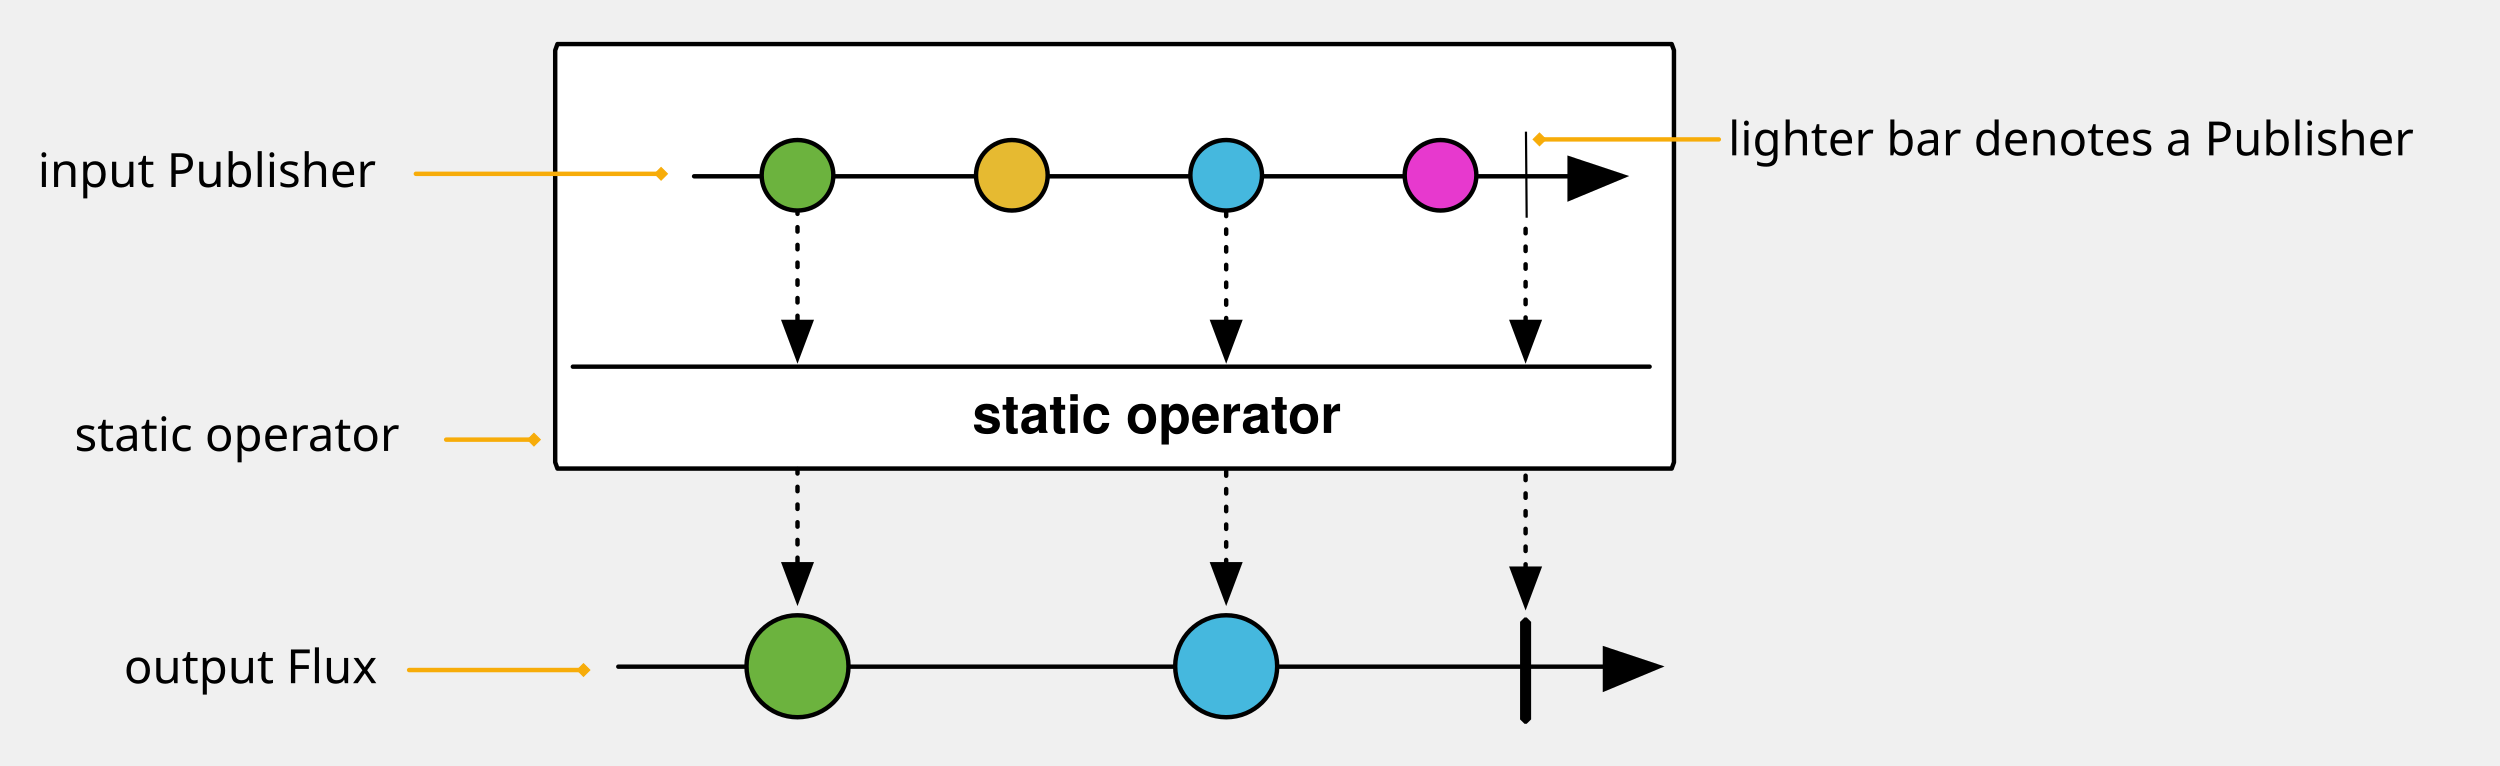
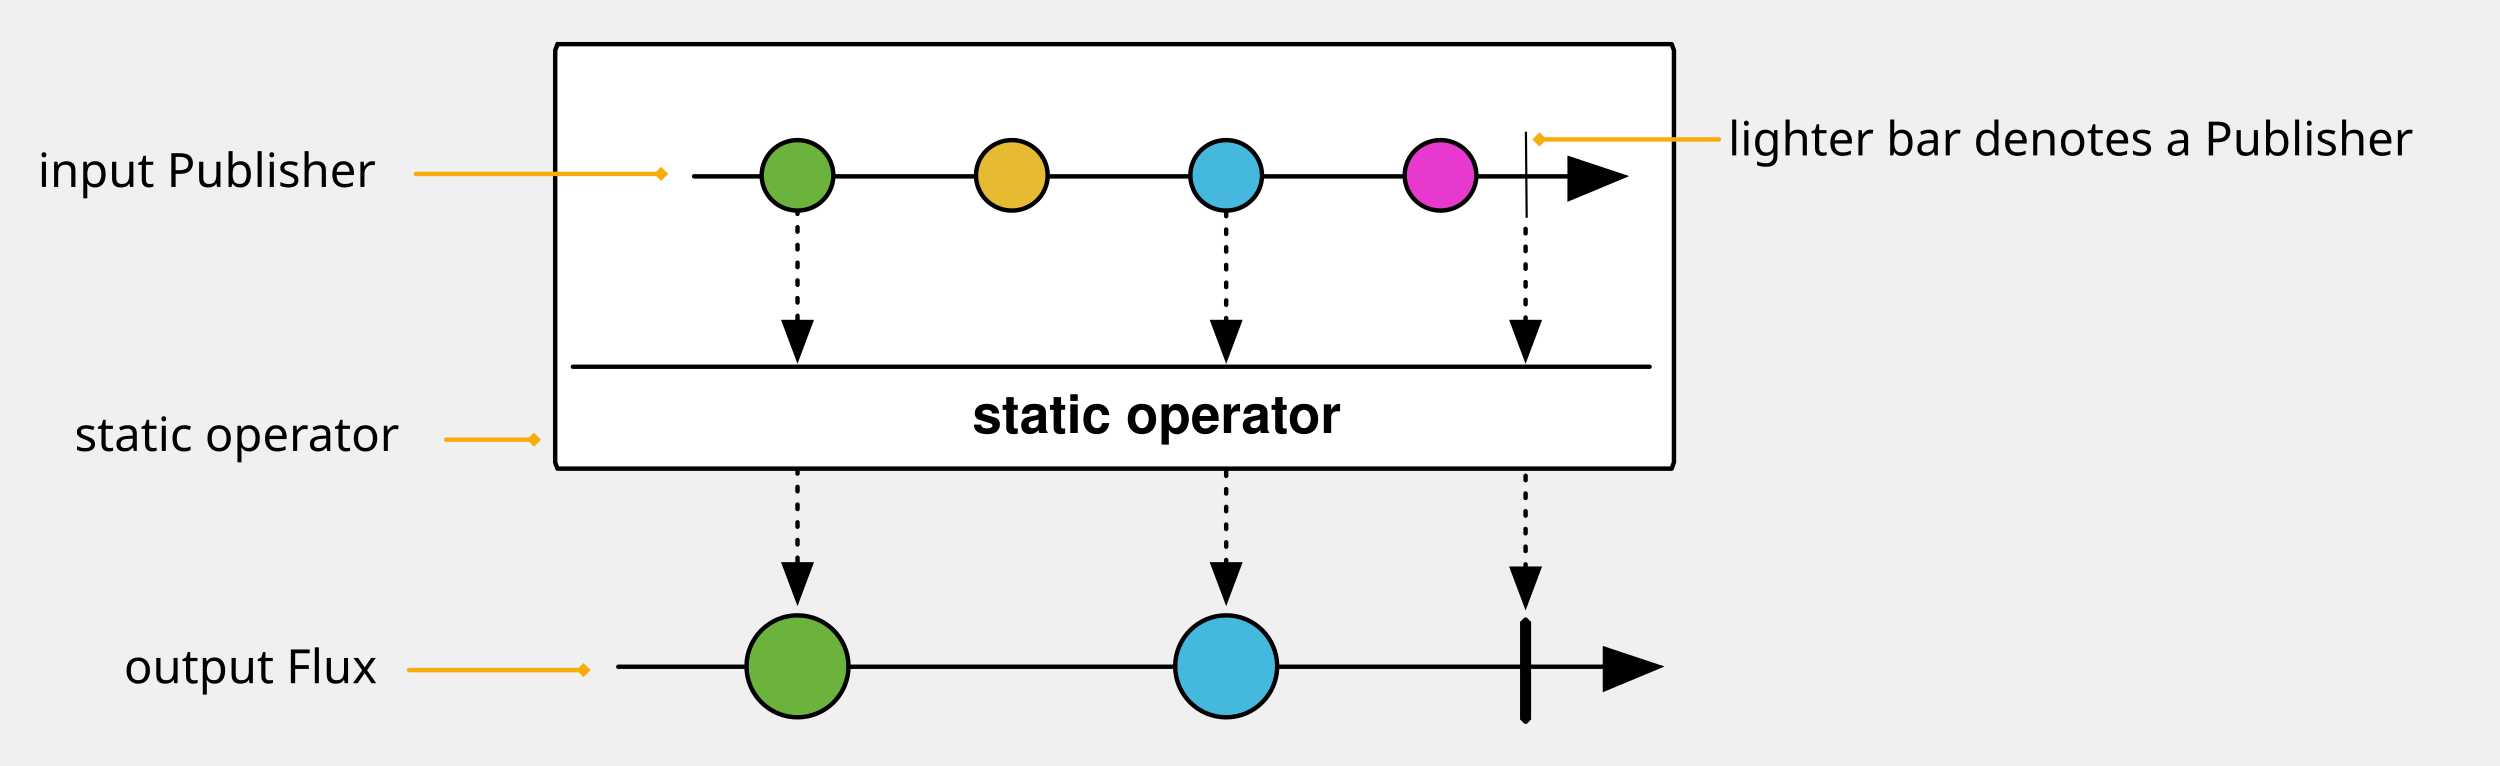
- <svg xmlns="http://www.w3.org/2000/svg" width="298.589mm" height="91.445mm" viewBox="0 0 298.589 91.445" version="1.1" id="svg2993">
+ <svg xmlns="http://www.w3.org/2000/svg" width="1128.53" height="345.62" viewBox="0 0 298.59 91.44" version="1.1" id="svg2993">
  <defs id="defs2987">
-     <marker orient="auto" overflow="visible" markerUnits="strokeWidth" id="FilledArrow_Marker-5" stroke-miterlimit="10" viewBox="-1 -6 14 12" markerWidth="14" markerHeight="12" color="#000000" stroke-linejoin="miter">
+     <marker orient="auto" overflow="visible" markerUnits="strokeWidth" id="FilledArrow_Marker-5" stroke-miterlimit="10" viewBox="-1 -6 14 12" markerWidth="14" markerHeight="12" color="#000" stroke-linejoin="miter">
      <g id="g4-0">
-         <path d="M 12,0 0,-4 v 9 z" id="path2-2" fill="currentColor" stroke="currentColor" stroke-width="1" />
+         <path d="M12 0L0-4v9z" id="path2-2" fill="currentColor" stroke="currentColor" stroke-width="1" />
      </g>
    </marker>
-     <marker orient="auto" overflow="visible" markerUnits="strokeWidth" id="FilledArrow_Marker_2-0" stroke-miterlimit="10" viewBox="-1 -5 11 10" markerWidth="11" markerHeight="10" color="#000000" stroke-linejoin="miter">
+     <marker orient="auto" overflow="visible" markerUnits="strokeWidth" id="FilledArrow_Marker_2-0" stroke-miterlimit="10" viewBox="-1 -5 11 10" markerWidth="11" markerHeight="10" color="#000" stroke-linejoin="miter">
      <g id="g9-3">
-         <path d="M 8,0 0,-3 v 6 z" id="path7-3" fill="currentColor" stroke="currentColor" stroke-width="1" />
+         <path d="M8 0L0-3v6z" id="path7-3" fill="currentColor" stroke="currentColor" stroke-width="1" />
      </g>
    </marker>
-     <marker orient="auto" overflow="visible" markerUnits="strokeWidth" id="marker2921" stroke-miterlimit="10" viewBox="-1 -5 11 10" markerWidth="11" markerHeight="10" color="#000000" stroke-linejoin="miter">
+     <marker orient="auto" overflow="visible" markerUnits="strokeWidth" id="marker2921" stroke-miterlimit="10" viewBox="-1 -5 11 10" markerWidth="11" markerHeight="10" color="#000" stroke-linejoin="miter">
      <g id="g2919">
-         <path d="M 8,0 0,-3 v 6 z" id="path2917" fill="currentColor" stroke="currentColor" stroke-width="1" />
+         <path d="M8 0L0-3v6z" id="path2917" fill="currentColor" stroke="currentColor" stroke-width="1" />
      </g>
    </marker>
-     <marker orient="auto" overflow="visible" markerUnits="strokeWidth" id="marker2927" stroke-miterlimit="10" viewBox="-1 -5 11 10" markerWidth="11" markerHeight="10" color="#000000" stroke-linejoin="miter">
+     <marker orient="auto" overflow="visible" markerUnits="strokeWidth" id="marker2927" stroke-miterlimit="10" viewBox="-1 -5 11 10" markerWidth="11" markerHeight="10" color="#000" stroke-linejoin="miter">
      <g id="g2925">
-         <path d="M 8,0 0,-3 v 6 z" id="path2923" fill="currentColor" stroke="currentColor" stroke-width="1" />
+         <path d="M8 0L0-3v6z" id="path2923" fill="currentColor" stroke="currentColor" stroke-width="1" />
      </g>
    </marker>
-     <marker orient="auto" overflow="visible" markerUnits="strokeWidth" id="FilledArrow_Marker-5-5" stroke-miterlimit="10" viewBox="-1 -6 14 12" markerWidth="14" markerHeight="12" color="#000000" stroke-linejoin="miter">
+     <marker orient="auto" overflow="visible" markerUnits="strokeWidth" id="FilledArrow_Marker-5-5" stroke-miterlimit="10" viewBox="-1 -6 14 12" markerWidth="14" markerHeight="12" color="#000" stroke-linejoin="miter">
      <g id="g4-0-3">
-         <path d="M 12,0 0,-4 v 9 z" id="path2-2-0" fill="currentColor" stroke="currentColor" stroke-width="1" />
+         <path d="M12 0L0-4v9z" id="path2-2-0" fill="currentColor" stroke="currentColor" stroke-width="1" />
      </g>
    </marker>
-     <marker orient="auto" overflow="visible" markerUnits="strokeWidth" id="FilledArrow_Marker_2-0-2" stroke-miterlimit="10" viewBox="-1 -5 11 10" markerWidth="11" markerHeight="10" color="#000000" stroke-linejoin="miter">
+     <marker orient="auto" overflow="visible" markerUnits="strokeWidth" id="FilledArrow_Marker_2-0-2" stroke-miterlimit="10" viewBox="-1 -5 11 10" markerWidth="11" markerHeight="10" color="#000" stroke-linejoin="miter">
      <g id="g9-3-5">
-         <path d="M 8,0 0,-3 v 6 z" id="path7-3-4" fill="currentColor" stroke="currentColor" stroke-width="1" />
+         <path d="M8 0L0-3v6z" id="path7-3-4" fill="currentColor" stroke="currentColor" stroke-width="1" />
      </g>
    </marker>
-     <marker orient="auto" overflow="visible" markerUnits="strokeWidth" id="marker2939" stroke-miterlimit="10" viewBox="-1 -5 11 10" markerWidth="11" markerHeight="10" color="#000000" stroke-linejoin="miter">
+     <marker orient="auto" overflow="visible" markerUnits="strokeWidth" id="marker2939" stroke-miterlimit="10" viewBox="-1 -5 11 10" markerWidth="11" markerHeight="10" color="#000" stroke-linejoin="miter">
      <g id="g2937">
-         <path d="M 8,0 0,-3 v 6 z" id="path2935" fill="currentColor" stroke="currentColor" stroke-width="1" />
+         <path d="M8 0L0-3v6z" id="path2935" fill="currentColor" stroke="currentColor" stroke-width="1" />
      </g>
    </marker>
-     <marker orient="auto" overflow="visible" markerUnits="strokeWidth" id="marker2945" stroke-miterlimit="10" viewBox="-1 -5 11 10" markerWidth="11" markerHeight="10" color="#000000" stroke-linejoin="miter">
+     <marker orient="auto" overflow="visible" markerUnits="strokeWidth" id="marker2945" stroke-miterlimit="10" viewBox="-1 -5 11 10" markerWidth="11" markerHeight="10" color="#000" stroke-linejoin="miter">
      <g id="g2943">
-         <path d="M 8,0 0,-3 v 6 z" id="path2941" fill="currentColor" stroke="currentColor" stroke-width="1" />
+         <path d="M8 0L0-3v6z" id="path2941" fill="currentColor" stroke="currentColor" stroke-width="1" />
      </g>
    </marker>
-     <marker orient="auto" refY="0" refX="0" id="marker31303" style="overflow:visible">
-       <path id="path31301" d="M 0,-7.071 -7.071,0 0,7.071 7.071,0 Z" style="fill:#f7ac09;fill-opacity:1;fill-rule:evenodd;stroke:#f7ac09;stroke-width:1pt;stroke-opacity:1" transform="scale(0.2)" />
+     <marker orient="auto" refY="0" refX="0" id="marker31303" overflow="visible">
+       <path id="path31301" d="M0-1.41L-1.41 0 0 1.41 1.41 0z" fill="#f7ac09" fill-opacity="1" fill-rule="evenodd" stroke="#f7ac09" stroke-width=".2pt" stroke-opacity="1" />
    </marker>
-     <marker style="overflow:visible" id="marker31293" refX="0" refY="0" orient="auto">
-       <path transform="scale(0.2)" style="fill:#f7ac09;fill-opacity:1;fill-rule:evenodd;stroke:#f7ac09;stroke-width:1pt;stroke-opacity:1" d="M 0,-7.071 -7.071,0 0,7.071 7.071,0 Z" id="path31291" />
+     <marker id="marker31293" refX="0" refY="0" orient="auto" overflow="visible">
+       <path d="M0-1.41L-1.41 0 0 1.41 1.41 0z" id="path31291" fill="#f7ac09" fill-opacity="1" fill-rule="evenodd" stroke="#f7ac09" stroke-width=".2pt" stroke-opacity="1" />
    </marker>
-     <marker orient="auto" refY="0" refX="0" id="marker31283" style="overflow:visible">
-       <path id="path31281" d="M 0,-7.071 -7.071,0 0,7.071 7.071,0 Z" style="fill:#f7ac09;fill-opacity:1;fill-rule:evenodd;stroke:#f7ac09;stroke-width:1pt;stroke-opacity:1" transform="scale(0.2)" />
+     <marker orient="auto" refY="0" refX="0" id="marker31283" overflow="visible">
+       <path id="path31281" d="M0-1.41L-1.41 0 0 1.41 1.41 0z" fill="#f7ac09" fill-opacity="1" fill-rule="evenodd" stroke="#f7ac09" stroke-width=".2pt" stroke-opacity="1" />
    </marker>
-     <marker orient="auto" refY="0" refX="0" id="marker51694-2" style="overflow:visible">
-       <path id="path51692-3" d="M 0,-7.071 -7.071,0 0,7.071 7.071,0 Z" style="fill:#f7ac09;fill-opacity:1;fill-rule:evenodd;stroke:#f7ac09;stroke-width:1pt;stroke-opacity:1" transform="scale(0.2)" />
+     <marker orient="auto" refY="0" refX="0" id="marker51694-2" overflow="visible">
+       <path id="path51692-3" d="M0-1.41L-1.41 0 0 1.41 1.41 0z" fill="#f7ac09" fill-opacity="1" fill-rule="evenodd" stroke="#f7ac09" stroke-width=".2pt" stroke-opacity="1" />
    </marker>
  </defs>
-   <g id="layer1" transform="translate(-159.8899,26.06767)">
-     <path stroke-opacity="1" stroke-dasharray="none" stroke-linejoin="round" stroke-linecap="round" stroke-width="0.53" stroke="#000000" fill-opacity="1" fill="#ffffff" id="path83-3" d="M 226.47,-20.803 H 359.55 l 0.27,0.74 v 49.21 l -0.27,0.75 H 226.47 l -0.27,-0.75 v -49.2 z" />
-     <text stroke-opacity="1" stroke-dasharray="none" stroke-width="0.26" stroke="none" fill-opacity="1" fill="#000000" font-size="3.17px" id="text1365" x="276.02" y="19.817">
-       <tspan stroke-width="0.26" fill="#000000" font-family="Tahoma, 'Nimbus Sans L'" font-size="6.35px" font-weight="700" x="276.02" y="25.637" id="tspan1361">static operator</tspan>
+   <g id="layer1" transform="translate(-159.89 26.07)" stroke-opacity="1">
+     <path stroke-dasharray="none" stroke-linejoin="round" stroke-linecap="round" stroke-width=".53" stroke="#000" fill-opacity="1" fill="#fff" id="path83-3" d="M226.47-20.8h133.08l.27.74v49.2l-.27.76H226.47l-.27-.75v-49.2z" />
+     <text stroke-dasharray="none" stroke-width=".26" stroke="none" fill-opacity="1" fill="#000" font-size="3.17" id="text1365" x="276.02" y="19.82">
+       <tspan stroke-width=".26" fill="#000" font-family="Tahoma, 'Nimbus Sans L'" font-size="6.35" font-weight="700" x="276.02" y="25.64" id="tspan1361">static operator</tspan>
    </text>
-     <path stroke-opacity="1" stroke-dasharray="none" stroke-linejoin="round" stroke-linecap="round" stroke-width="0.53" stroke="#000000" fill-opacity="1" fill="none" id="line130-4" d="M 228.31,17.727 H 356.91" />
-     <path id="path7154" d="m 342.229,-0.064 -0.084,-10.28 v 0" fill-rule="evenodd" stroke-linecap="butt" stroke-linejoin="miter" style="fill:none;stroke:#000000;stroke-width:0.262;stroke-opacity:1" />
-     <text id="text15355" stroke-opacity="1" stroke-linejoin="miter" stroke-linecap="butt" stroke-width=".26" stroke="none" fill-opacity="1" fill="#000" word-spacing="0" letter-spacing="0" font-family="sans-serif" font-size="10.58" font-weight="400" font-style="normal" y="-7.514" x="366.293" style="font-style:normal;font-weight:400;font-size:10.58px;line-height:125%;font-family:sans-serif;letter-spacing:0;word-spacing:0;fill:#000000;fill-opacity:1;stroke:none;stroke-width:0.26;stroke-linecap:butt;stroke-linejoin:miter;stroke-opacity:1" xml:space="preserve">
-       <tspan style="font-style:normal;font-variant:normal;font-weight:normal;font-stretch:normal;font-size:5.644px;font-family:sans-serif;-inkscape-font-specification:'sans-serif Normal';font-variant-ligatures:normal;font-variant-caps:normal;font-variant-numeric:normal;font-variant-east-asian:normal" id="tspan15357" stroke-width="0.26" y="-7.514" x="366.293">lighter bar denotes a Publisher</tspan>
+     <path stroke-dasharray="none" stroke-linejoin="round" stroke-linecap="round" stroke-width=".53" stroke="#000" fill-opacity="1" fill="none" id="line130-4" d="M228.31 17.73h128.6" />
+     <path id="path7154" d="M342.23-.06l-.09-10.28v0" fill-rule="evenodd" stroke-linecap="butt" stroke-linejoin="miter" fill="none" stroke="#000" stroke-width=".26" />
+     <text id="text15355" stroke-linejoin="miter" stroke-linecap="butt" stroke-width=".26" stroke="none" fill-opacity="1" fill="#000" word-spacing="0" letter-spacing="0" font-family="sans-serif" font-size="10.58" font-weight="400" font-style="normal" y="-7.51" x="366.29" style="line-height:125%" xml:space="preserve">
+       <tspan style="-inkscape-font-specification:'sans-serif Normal';font-variant-ligatures:normal;font-variant-caps:normal;font-variant-numeric:normal;font-variant-east-asian:normal" id="tspan15357" stroke-width=".26" y="-7.51" x="366.29" font-style="normal" font-variant="normal" font-weight="400" font-stretch="normal" font-size="5.64" font-family="sans-serif">lighter bar denotes a Publisher</tspan>
    </text>
-     <path marker-end="url(#FilledArrow_Marker-5)" stroke-opacity="1" stroke-dasharray="none" stroke-linejoin="round" stroke-linecap="round" stroke-width="0.53" stroke="#000000" fill-opacity="1" fill="none" d="M 242.79,-5.013 H 347.36" id="line32-3" />
-     <path marker-end="url(#FilledArrow_Marker_2-0)" stroke-opacity="1" stroke-dasharray="0.529, 1.587" stroke-linejoin="round" stroke-linecap="round" stroke-width="0.53" stroke="#000000" fill-opacity="1" fill="none" d="M 255.14,-1.053 V 12.387" id="line53-0" />
-     <path marker-end="url(#FilledArrow_Marker_2-0)" stroke-opacity="1" stroke-dasharray="0.529, 1.587" stroke-linejoin="round" stroke-linecap="round" stroke-width="0.53" stroke="#000000" fill-opacity="1" fill="none" d="M 306.34,-0.783 V 12.387" id="line59-7" />
-     <path marker-end="url(#FilledArrow_Marker_2-0)" stroke-opacity="1" stroke-dasharray="0.529, 1.587" stroke-linejoin="round" stroke-linecap="round" stroke-width="0.53" stroke="#000000" fill-opacity="1" fill="none" d="M 342.1,1.267 V 12.387" id="line62-1" />
-     <path marker-end="url(#FilledArrow_Marker-5-5)" stroke-opacity="1" stroke-dasharray="none" stroke-linejoin="round" stroke-linecap="round" stroke-width="0.53" stroke="#000000" fill-opacity="1" fill="none" d="m 233.74,53.557 h 117.84" id="line32-3-9" />
-     <circle stroke-opacity="1" stroke-dasharray="none" stroke-linejoin="round" stroke-linecap="round" stroke-width="0.53" stroke="#000000" fill-opacity="1" fill="#6cb33e" cx="255.14" cy="53.507" id="ellipse37-2-4" r="6.09" />
-     <circle stroke-opacity="1" stroke-dasharray="none" stroke-linejoin="round" stroke-linecap="round" stroke-width="0.53" stroke="#000000" fill-opacity="1" fill="#45b8de" cx="306.34" cy="53.507" id="ellipse47-1-9" r="6.09" />
-     <path stroke-opacity="1" stroke-dasharray="none" stroke-width="0.26" stroke="none" fill-opacity="1" fill="#000000" d="m 341.97,47.677 h 0.26 l 0.53,0.53 v 11.65 l -0.53,0.52 h -0.26 l -0.53,-0.52 v -11.65 z" id="path50-0-3" />
-     <path marker-end="url(#FilledArrow_Marker_2-0-2)" stroke-opacity="1" stroke-dasharray="0.529, 1.587" stroke-linejoin="round" stroke-linecap="round" stroke-width="0.53" stroke="#000000" fill-opacity="1" fill="none" d="M 255.14,29.957 V 41.327" id="line53-0-9" />
-     <path marker-end="url(#FilledArrow_Marker_2-0-2)" stroke-opacity="1" stroke-dasharray="0.529, 1.587" stroke-linejoin="round" stroke-linecap="round" stroke-width="0.53" stroke="#000000" fill-opacity="1" fill="none" d="M 306.34,30.227 V 41.327" id="line59-7-6" />
-     <path marker-end="url(#FilledArrow_Marker_2-0-2)" stroke-opacity="1" stroke-dasharray="0.529, 1.587" stroke-linejoin="round" stroke-linecap="round" stroke-width="0.53" stroke="#000000" fill-opacity="1" fill="none" d="M 342.1,30.747 V 41.857" id="line62-1-6" />
-     <ellipse stroke-opacity="1" stroke-dasharray="none" stroke-linejoin="round" stroke-linecap="round" stroke-width="0.53" stroke="#000000" fill-opacity="1" fill="#6cb33e" ry="4.21" rx="4.28" cx="255.14" cy="-5.133" id="ellipse37-1-9-0" />
-     <ellipse stroke-opacity="1" stroke-dasharray="none" stroke-linejoin="round" stroke-linecap="round" stroke-width="0.53" stroke="#000000" fill-opacity="1" fill="#e6ba31" ry="4.21" rx="4.28" cx="280.74" cy="-5.133" id="ellipse42-0-1-8" />
-     <ellipse stroke-opacity="1" stroke-dasharray="none" stroke-linejoin="round" stroke-linecap="round" stroke-width="0.53" stroke="#000000" fill-opacity="1" fill="#45b8de" ry="4.21" rx="4.28" cx="306.34" cy="-5.133" id="ellipse47-2-5-2" />
-     <ellipse stroke-opacity="1" stroke-dasharray="none" stroke-linejoin="round" stroke-linecap="round" stroke-width="0.53" stroke="#000000" fill-opacity="1" fill="#e739ce" ry="4.21" rx="4.28" id="ellipse1155-3-2-0" cy="-5.133" cx="331.94" />
-     <text id="text31265" stroke-opacity="1" stroke-linejoin="miter" stroke-linecap="butt" stroke-width=".26" stroke="none" fill-opacity="1" fill="#000" word-spacing="0" letter-spacing="0" font-family="sans-serif" font-size="10.58" font-weight="400" font-style="normal" y="-3.736" x="164.408" style="font-style:normal;font-weight:400;font-size:10.58px;line-height:125%;font-family:sans-serif;letter-spacing:0;word-spacing:0;fill:#000000;fill-opacity:1;stroke:none;stroke-width:0.26;stroke-linecap:butt;stroke-linejoin:miter;stroke-opacity:1" xml:space="preserve">
-       <tspan style="font-style:normal;font-variant:normal;font-weight:normal;font-stretch:normal;font-size:5.644px;font-family:sans-serif;-inkscape-font-specification:'sans-serif Normal';font-variant-ligatures:normal;font-variant-caps:normal;font-variant-numeric:normal;font-variant-east-asian:normal" id="tspan31263" stroke-width="0.26" y="-3.736" x="164.408">input Publisher</tspan>
+     <path marker-end="url(#FilledArrow_Marker-5)" stroke-dasharray="none" stroke-linejoin="round" stroke-linecap="round" stroke-width=".53" stroke="#000" fill-opacity="1" fill="none" d="M242.79-5.01h104.57" id="line32-3" />
+     <path marker-end="url(#FilledArrow_Marker_2-0)" stroke-dasharray="0.529, 1.587" stroke-linejoin="round" stroke-linecap="round" stroke-width=".53" stroke="#000" fill-opacity="1" fill="none" d="M255.14-1.05v13.44" id="line53-0" />
+     <path marker-end="url(#FilledArrow_Marker_2-0)" stroke-dasharray="0.529, 1.587" stroke-linejoin="round" stroke-linecap="round" stroke-width=".53" stroke="#000" fill-opacity="1" fill="none" d="M306.34-.78v13.17" id="line59-7" />
+     <path marker-end="url(#FilledArrow_Marker_2-0)" stroke-dasharray="0.529, 1.587" stroke-linejoin="round" stroke-linecap="round" stroke-width=".53" stroke="#000" fill-opacity="1" fill="none" d="M342.1 1.27v11.12" id="line62-1" />
+     <path marker-end="url(#FilledArrow_Marker-5-5)" stroke-dasharray="none" stroke-linejoin="round" stroke-linecap="round" stroke-width=".53" stroke="#000" fill-opacity="1" fill="none" d="M233.74 53.56h117.84" id="line32-3-9" />
+     <circle stroke-dasharray="none" stroke-linejoin="round" stroke-linecap="round" stroke-width=".53" stroke="#000" fill-opacity="1" fill="#6cb33e" cx="255.14" cy="53.51" id="ellipse37-2-4" r="6.09" />
+     <circle stroke-dasharray="none" stroke-linejoin="round" stroke-linecap="round" stroke-width=".53" stroke="#000" fill-opacity="1" fill="#45b8de" cx="306.34" cy="53.51" id="ellipse47-1-9" r="6.09" />
+     <path stroke-dasharray="none" stroke-width=".26" stroke="none" fill-opacity="1" fill="#000" d="M341.97 47.68h.26l.53.53v11.65l-.53.52h-.26l-.53-.52V48.2z" id="path50-0-3" />
+     <path marker-end="url(#FilledArrow_Marker_2-0-2)" stroke-dasharray="0.529, 1.587" stroke-linejoin="round" stroke-linecap="round" stroke-width=".53" stroke="#000" fill-opacity="1" fill="none" d="M255.14 29.96v11.37" id="line53-0-9" />
+     <path marker-end="url(#FilledArrow_Marker_2-0-2)" stroke-dasharray="0.529, 1.587" stroke-linejoin="round" stroke-linecap="round" stroke-width=".53" stroke="#000" fill-opacity="1" fill="none" d="M306.34 30.23v11.1" id="line59-7-6" />
+     <path marker-end="url(#FilledArrow_Marker_2-0-2)" stroke-dasharray="0.529, 1.587" stroke-linejoin="round" stroke-linecap="round" stroke-width=".53" stroke="#000" fill-opacity="1" fill="none" d="M342.1 30.75v11.1" id="line62-1-6" />
+     <ellipse stroke-dasharray="none" stroke-linejoin="round" stroke-linecap="round" stroke-width=".53" stroke="#000" fill-opacity="1" fill="#6cb33e" ry="4.21" rx="4.28" cx="255.14" cy="-5.13" id="ellipse37-1-9-0" />
+     <ellipse stroke-dasharray="none" stroke-linejoin="round" stroke-linecap="round" stroke-width=".53" stroke="#000" fill-opacity="1" fill="#e6ba31" ry="4.21" rx="4.28" cx="280.74" cy="-5.13" id="ellipse42-0-1-8" />
+     <ellipse stroke-dasharray="none" stroke-linejoin="round" stroke-linecap="round" stroke-width=".53" stroke="#000" fill-opacity="1" fill="#45b8de" ry="4.21" rx="4.28" cx="306.34" cy="-5.13" id="ellipse47-2-5-2" />
+     <ellipse stroke-dasharray="none" stroke-linejoin="round" stroke-linecap="round" stroke-width=".53" stroke="#000" fill-opacity="1" fill="#e739ce" ry="4.21" rx="4.28" id="ellipse1155-3-2-0" cy="-5.13" cx="331.94" />
+     <text id="text31265" stroke-linejoin="miter" stroke-linecap="butt" stroke-width=".26" stroke="none" fill-opacity="1" fill="#000" word-spacing="0" letter-spacing="0" font-family="sans-serif" font-size="10.58" font-weight="400" font-style="normal" y="-3.74" x="164.41" style="line-height:125%" xml:space="preserve">
+       <tspan style="-inkscape-font-specification:'sans-serif Normal';font-variant-ligatures:normal;font-variant-caps:normal;font-variant-numeric:normal;font-variant-east-asian:normal" id="tspan31263" stroke-width=".26" y="-3.74" x="164.41" font-style="normal" font-variant="normal" font-weight="400" font-stretch="normal" font-size="5.64" font-family="sans-serif">input Publisher</tspan>
    </text>
-     <text xml:space="preserve" style="font-style:normal;font-weight:400;font-size:10.58px;line-height:125%;font-family:sans-serif;letter-spacing:0;word-spacing:0;fill:#000000;fill-opacity:1;stroke:none;stroke-width:0.26;stroke-linecap:butt;stroke-linejoin:miter;stroke-opacity:1" x="168.792" y="27.787" font-style="normal" font-weight="400" font-size="10.58" font-family="sans-serif" letter-spacing="0" word-spacing="0" fill="#000" fill-opacity="1" stroke="none" stroke-width=".26" stroke-linecap="butt" stroke-linejoin="miter" stroke-opacity="1" id="text31269">
-       <tspan x="168.792" y="27.787" stroke-width="0.26" id="tspan31267" style="font-style:normal;font-variant:normal;font-weight:normal;font-stretch:normal;font-size:5.644px;font-family:sans-serif;-inkscape-font-specification:'sans-serif Normal';font-variant-ligatures:normal;font-variant-caps:normal;font-variant-numeric:normal;font-variant-east-asian:normal">static operator</tspan>
+     <text xml:space="preserve" style="line-height:125%" x="168.79" y="27.79" font-style="normal" font-weight="400" font-size="10.58" font-family="sans-serif" letter-spacing="0" word-spacing="0" fill="#000" fill-opacity="1" stroke="none" stroke-width=".26" stroke-linecap="butt" stroke-linejoin="miter" id="text31269">
+       <tspan x="168.79" y="27.79" stroke-width=".26" id="tspan31267" style="-inkscape-font-specification:'sans-serif Normal';font-variant-ligatures:normal;font-variant-caps:normal;font-variant-numeric:normal;font-variant-east-asian:normal" font-style="normal" font-variant="normal" font-weight="400" font-stretch="normal" font-size="5.64" font-family="sans-serif">static operator</tspan>
    </text>
-     <text id="text31273" stroke-opacity="1" stroke-linejoin="miter" stroke-linecap="butt" stroke-width=".26" stroke="none" fill-opacity="1" fill="#000" word-spacing="0" letter-spacing="0" font-family="sans-serif" font-size="10.58" font-weight="400" font-style="normal" y="55.531" x="174.689" style="font-style:normal;font-weight:400;font-size:10.58px;line-height:125%;font-family:sans-serif;letter-spacing:0;word-spacing:0;fill:#000000;fill-opacity:1;stroke:none;stroke-width:0.26;stroke-linecap:butt;stroke-linejoin:miter;stroke-opacity:1" xml:space="preserve">
-       <tspan style="font-style:normal;font-variant:normal;font-weight:normal;font-stretch:normal;font-size:5.644px;font-family:sans-serif;-inkscape-font-specification:'sans-serif Normal';font-variant-ligatures:normal;font-variant-caps:normal;font-variant-numeric:normal;font-variant-east-asian:normal" id="tspan31271" stroke-width="0.26" y="55.531" x="174.689">output Flux</tspan>
+     <text id="text31273" stroke-linejoin="miter" stroke-linecap="butt" stroke-width=".26" stroke="none" fill-opacity="1" fill="#000" word-spacing="0" letter-spacing="0" font-family="sans-serif" font-size="10.58" font-weight="400" font-style="normal" y="55.53" x="174.69" style="line-height:125%" xml:space="preserve">
+       <tspan style="-inkscape-font-specification:'sans-serif Normal';font-variant-ligatures:normal;font-variant-caps:normal;font-variant-numeric:normal;font-variant-east-asian:normal" id="tspan31271" stroke-width=".26" y="55.53" x="174.69" font-style="normal" font-variant="normal" font-weight="400" font-stretch="normal" font-size="5.64" font-family="sans-serif">output Flux</tspan>
    </text>
-     <path marker-end="url(#FilledArrow_Marker_2)" stroke-opacity="1" stroke-dasharray=".529,1.587" stroke-linejoin="round" stroke-linecap="round" stroke-width=".53" stroke="#000" fill-opacity="1" fill="none" d="m 209.558,-5.308 h 29.289" id="path31275" style="stroke:#f7ac09;stroke-width:0.53;stroke-miterlimit:4;stroke-dasharray:none;stroke-dashoffset:0;stroke-opacity:1;marker-end:url(#marker31303)" />
-     <path style="stroke:#f7ac09;stroke-width:0.53;stroke-miterlimit:4;stroke-dasharray:none;stroke-dashoffset:0;stroke-opacity:1;marker-end:url(#marker31293)" id="path31277" d="m 213.178,26.442 h 10.484" fill="none" fill-opacity="1" stroke="#000" stroke-width=".53" stroke-linecap="round" stroke-linejoin="round" stroke-dasharray=".529,1.587" stroke-opacity="1" marker-end="url(#FilledArrow_Marker_2)" />
-     <path marker-end="url(#FilledArrow_Marker_2)" stroke-opacity="1" stroke-dasharray=".529,1.587" stroke-linejoin="round" stroke-linecap="round" stroke-width=".53" stroke="#000" fill-opacity="1" fill="none" d="m 208.753,53.959 h 20.827" id="path31279" style="stroke:#f7ac09;stroke-width:0.53;stroke-miterlimit:4;stroke-dasharray:none;stroke-dashoffset:0;stroke-opacity:1;marker-end:url(#marker31283)" />
-     <path marker-end="url(#FilledArrow_Marker_2)" stroke-opacity="1" stroke-dasharray=".529,1.587" stroke-linejoin="round" stroke-linecap="round" stroke-width=".53" stroke="#000" fill-opacity="1" fill="none" d="M 365.177,-9.418 H 343.76" id="path51678-3" style="stroke:#f7ac09;stroke-width:0.53;stroke-miterlimit:4;stroke-dasharray:none;stroke-dashoffset:0;stroke-opacity:1;marker-end:url(#marker51694-2)" />
+     <path marker-end="url(#marker31303)" stroke-dasharray="none" stroke-linejoin="round" stroke-linecap="round" stroke-width=".53" stroke="#f7ac09" fill-opacity="1" fill="none" d="M209.56-5.3h29.29" id="path31275" stroke-miterlimit="4" stroke-dashoffset="0" />
+     <path id="path31277" d="M213.18 26.44h10.48" fill="none" fill-opacity="1" stroke="#f7ac09" stroke-width=".53" stroke-linecap="round" stroke-linejoin="round" stroke-dasharray="none" marker-end="url(#marker31293)" stroke-miterlimit="4" stroke-dashoffset="0" />
+     <path marker-end="url(#marker31283)" stroke-dasharray="none" stroke-linejoin="round" stroke-linecap="round" stroke-width=".53" stroke="#f7ac09" fill-opacity="1" fill="none" d="M208.75 53.96h20.83" id="path31279" stroke-miterlimit="4" stroke-dashoffset="0" />
+     <path marker-end="url(#marker51694-2)" stroke-dasharray="none" stroke-linejoin="round" stroke-linecap="round" stroke-width=".53" stroke="#f7ac09" fill-opacity="1" fill="none" d="M365.18-9.42h-21.42" id="path51678-3" stroke-miterlimit="4" stroke-dashoffset="0" />
  </g>
</svg>
